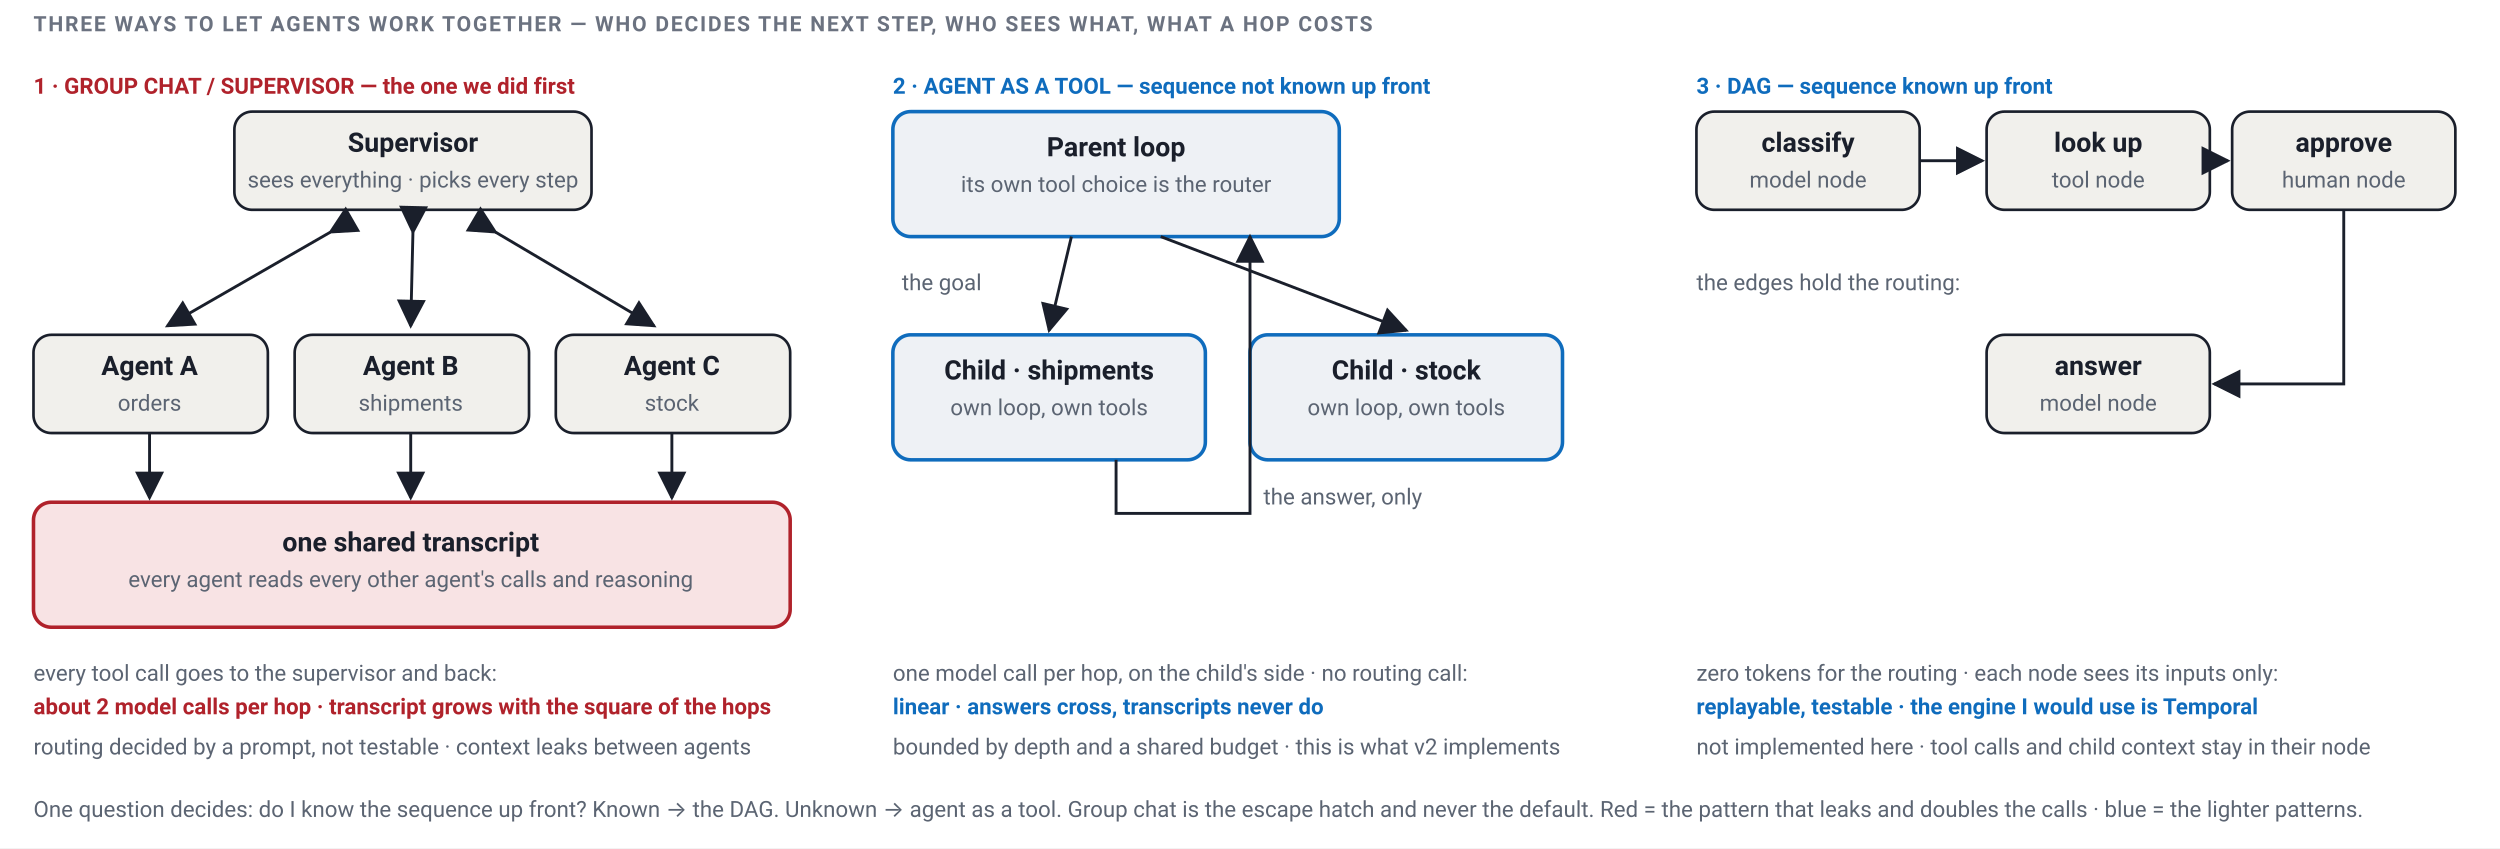
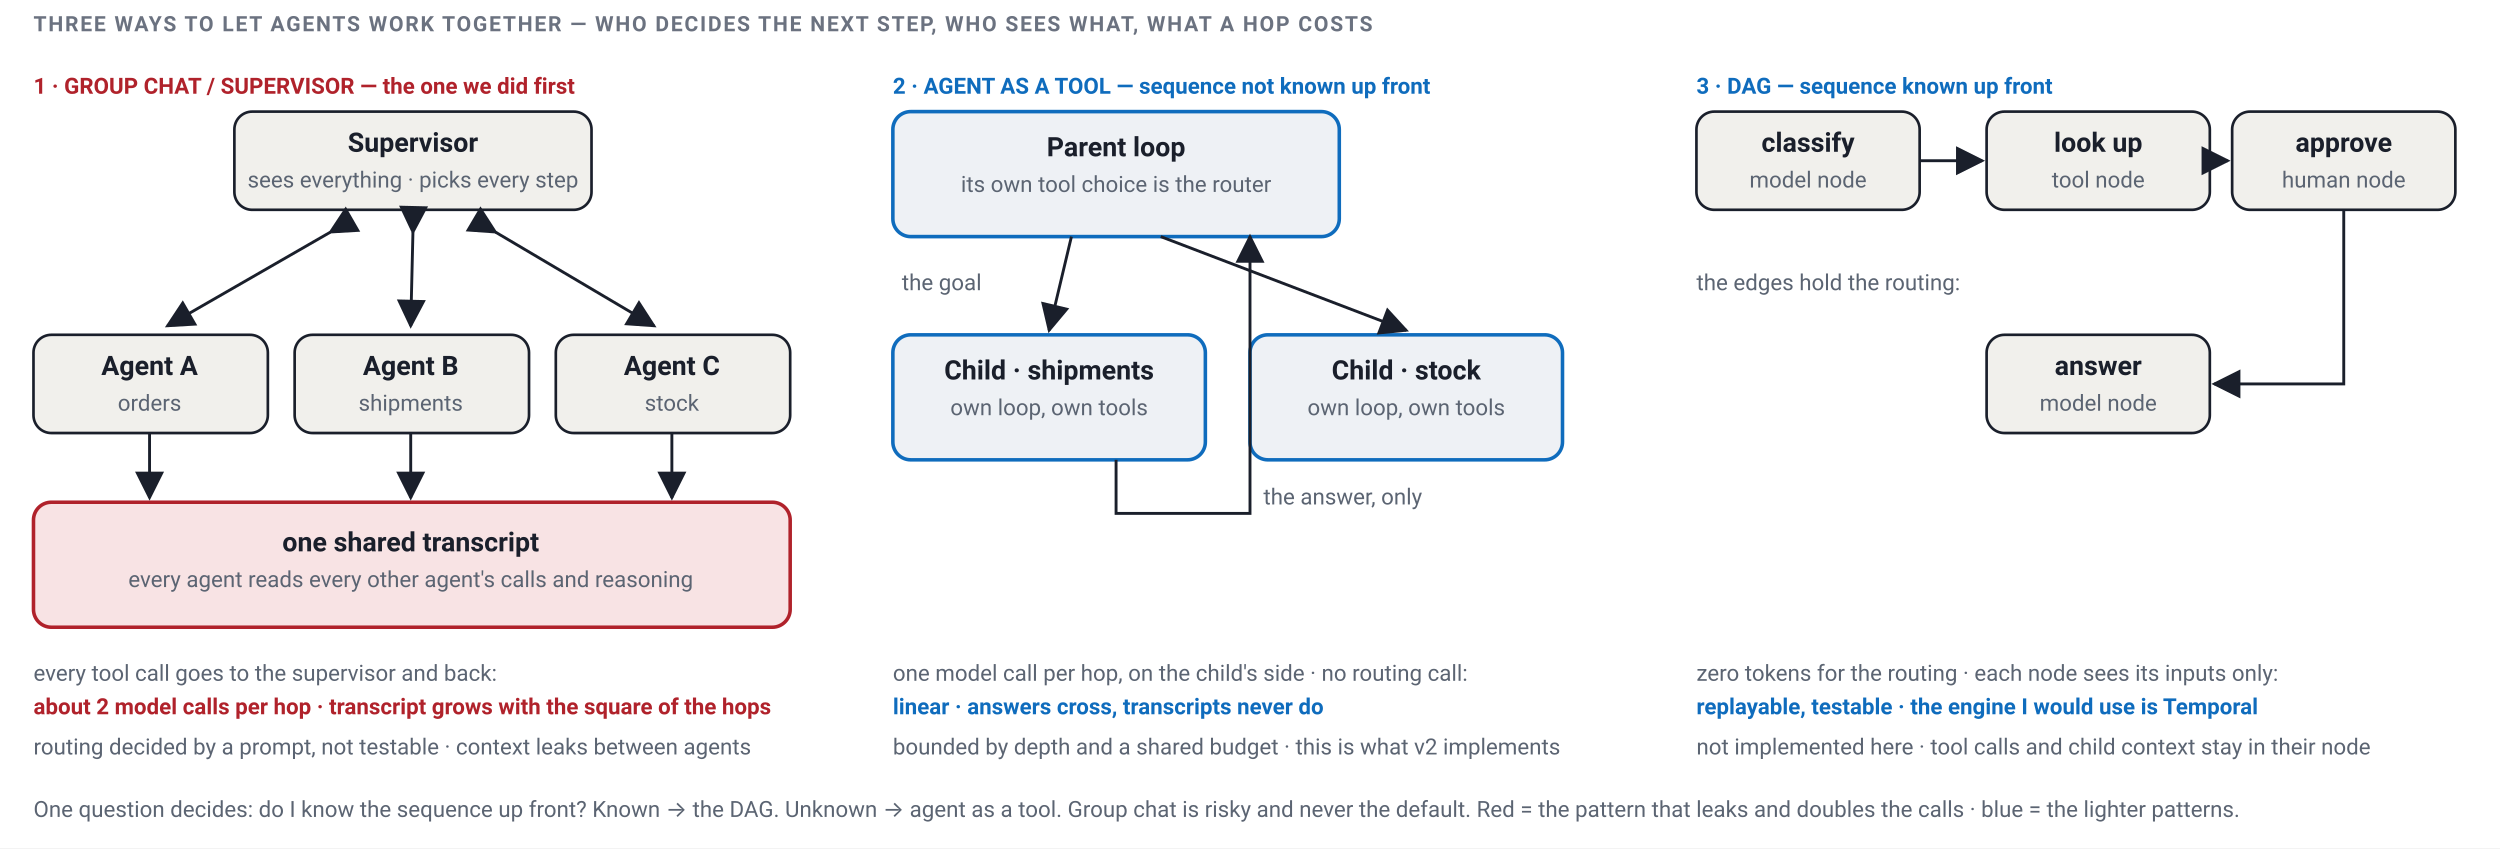
<svg xmlns="http://www.w3.org/2000/svg" viewBox="0 0 1120 380" style="width:100%;max-width:1120px;font-family:-apple-system,Segoe UI,Roboto,sans-serif;font-size:12px">
  <defs>
    <marker id="ah" markerWidth="10" markerHeight="10" refX="9" refY="5" orient="auto">
      <path d="M0,0 L10,5 L0,10 z" fill="#1a1f2b" />
    </marker>
  </defs>
  <style>.b{fill:#fff;stroke:#1a1f2b;stroke-width:1.4;rx:8}.s{fill:#f1f0ec;stroke:#1a1f2b;stroke-width:1.2;rx:8}.o{fill:#eef1f5;stroke:#0f6cbd;stroke-width:1.6;rx:8}.wx{fill:#f8e3e4;stroke:#b0222b;stroke-width:1.6;rx:8}.h{fill:#1a1f2b;font-weight:600}.m{fill:#5b6472;font-size:10px}.y{fill:#6b7280;font-size:9.5px;font-weight:700;letter-spacing:.08em}.rx{fill:#b0222b;font-size:10px;font-weight:600}.bx{fill:#0f6cbd;font-size:10px;font-weight:600}.l{stroke:#1a1f2b;stroke-width:1.3;marker-end:url(#ah)}.p{fill:none;stroke:#1a1f2b;stroke-width:1.3;marker-end:url(#ah)}.l2{stroke:#1a1f2b;stroke-width:1.3;marker-end:url(#ah);marker-start:url(#ah)}</style>
  <rect width="1120" height="380" fill="#fff" />
  <text class="y" x="15" y="14">THREE WAYS TO LET AGENTS WORK TOGETHER — WHO DECIDES THE NEXT STEP, WHO SEES WHAT, WHAT A HOP COSTS</text>
  <text class="rx" x="15" y="42">1 · GROUP CHAT / SUPERVISOR — the one we did first</text>
  <rect class="s" x="105" y="50" width="160" height="44" />
  <text class="h" x="185" y="68" text-anchor="middle">Supervisor</text>
  <text class="m" x="185" y="84" text-anchor="middle">sees everything · picks every step</text>
  <rect class="s" x="15" y="150" width="105" height="44" />
  <text class="h" x="67" y="168" text-anchor="middle">Agent A</text>
  <text class="m" x="67" y="184" text-anchor="middle">orders</text>
  <rect class="s" x="132" y="150" width="105" height="44" />
  <text class="h" x="184" y="168" text-anchor="middle">Agent B</text>
  <text class="m" x="184" y="184" text-anchor="middle">shipments</text>
  <rect class="s" x="249" y="150" width="105" height="44" />
  <text class="h" x="301" y="168" text-anchor="middle">Agent C</text>
  <text class="m" x="301" y="184" text-anchor="middle">stock</text>
  <path class="l2" d="M148,104 L75,146" />
  <path class="l2" d="M185,104 L184,146" />
  <path class="l2" d="M222,104 L293,146" />
  <rect class="wx" x="15" y="225" width="339" height="56" />
  <text class="h" x="184" y="247" text-anchor="middle">one shared transcript</text>
  <text class="m" x="184" y="263" text-anchor="middle">every agent reads every other agent's calls and reasoning</text>
  <line class="l" x1="67" y1="194" x2="67" y2="223" />
  <line class="l" x1="184" y1="194" x2="184" y2="223" />
  <line class="l" x1="301" y1="194" x2="301" y2="223" />
  <text class="m" x="15" y="305">every tool call goes to the supervisor and back:</text>
  <text class="rx" x="15" y="320">about 2 model calls per hop · transcript grows with the square of the hops</text>
  <text class="m" x="15" y="338">routing decided by a prompt, not testable · context leaks between agents</text>
  <text class="bx" x="400" y="42">2 · AGENT AS A TOOL — sequence not known up front</text>
  <rect class="o" x="400" y="50" width="200" height="56" />
  <text class="h" x="500" y="70" text-anchor="middle">Parent loop</text>
  <text class="m" x="500" y="86" text-anchor="middle">its own tool choice is the router</text>
  <rect class="o" x="400" y="150" width="140" height="56" />
  <text class="h" x="470" y="170" text-anchor="middle">Child · shipments</text>
  <text class="m" x="470" y="186" text-anchor="middle">own loop, own tools</text>
  <rect class="o" x="560" y="150" width="140" height="56" />
  <text class="h" x="630" y="170" text-anchor="middle">Child · stock</text>
  <text class="m" x="630" y="186" text-anchor="middle">own loop, own tools</text>
  <path class="p" d="M480,106 L470,148" />
  <text class="m" x="404" y="130">the goal</text>
  <path class="p" d="M520,106 L630,148" />
  <path class="p" d="M500,206 L500,230 L560,230 L560,106" />
  <text class="m" x="566" y="226">the answer, only</text>
  <text class="m" x="400" y="305">one model call per hop, on the child's side · no routing call:</text>
  <text class="bx" x="400" y="320">linear · answers cross, transcripts never do</text>
  <text class="m" x="400" y="338">bounded by depth and a shared budget · this is what v2 implements</text>
  <text class="bx" x="760" y="42">3 · DAG — sequence known up front</text>
  <rect class="s" x="760" y="50" width="100" height="44" />
  <text class="h" x="810" y="68" text-anchor="middle">classify</text>
  <text class="m" x="810" y="84" text-anchor="middle">model node</text>
  <rect class="s" x="890" y="50" width="100" height="44" />
  <text class="h" x="940" y="68" text-anchor="middle">look up</text>
  <text class="m" x="940" y="84" text-anchor="middle">tool node</text>
  <rect class="s" x="1000" y="50" width="100" height="44" />
  <text class="h" x="1050" y="68" text-anchor="middle">approve</text>
  <text class="m" x="1050" y="84" text-anchor="middle">human node</text>
  <rect class="s" x="890" y="150" width="100" height="44" />
  <text class="h" x="940" y="168" text-anchor="middle">answer</text>
  <text class="m" x="940" y="184" text-anchor="middle">model node</text>
  <line class="l" x1="860" y1="72" x2="888" y2="72" />
  <line class="l" x1="990" y1="72" x2="998" y2="72" />
  <path class="p" d="M1050,94 L1050,172 L992,172" />
  <text class="m" x="760" y="130">the edges hold the routing:</text>
  <text class="m" x="760" y="305">zero tokens for the routing · each node sees its inputs only:</text>
  <text class="bx" x="760" y="320">replayable, testable · the engine I would use is Temporal</text>
  <text class="m" x="760" y="338">not implemented here · tool calls and child context stay in their node</text>
-   <text class="m" x="15" y="366">One question decides: do I know the sequence up front? Known → the DAG. Unknown → agent as a tool. Group chat is the escape hatch and never the default. Red = the pattern that leaks and doubles the calls · blue = the lighter patterns.</text>
+   <text class="m" x="15" y="366">One question decides: do I know the sequence up front? Known → the DAG. Unknown → agent as a tool. Group chat is risky and never the default. Red = the pattern that leaks and doubles the calls · blue = the lighter patterns.</text>
</svg>
